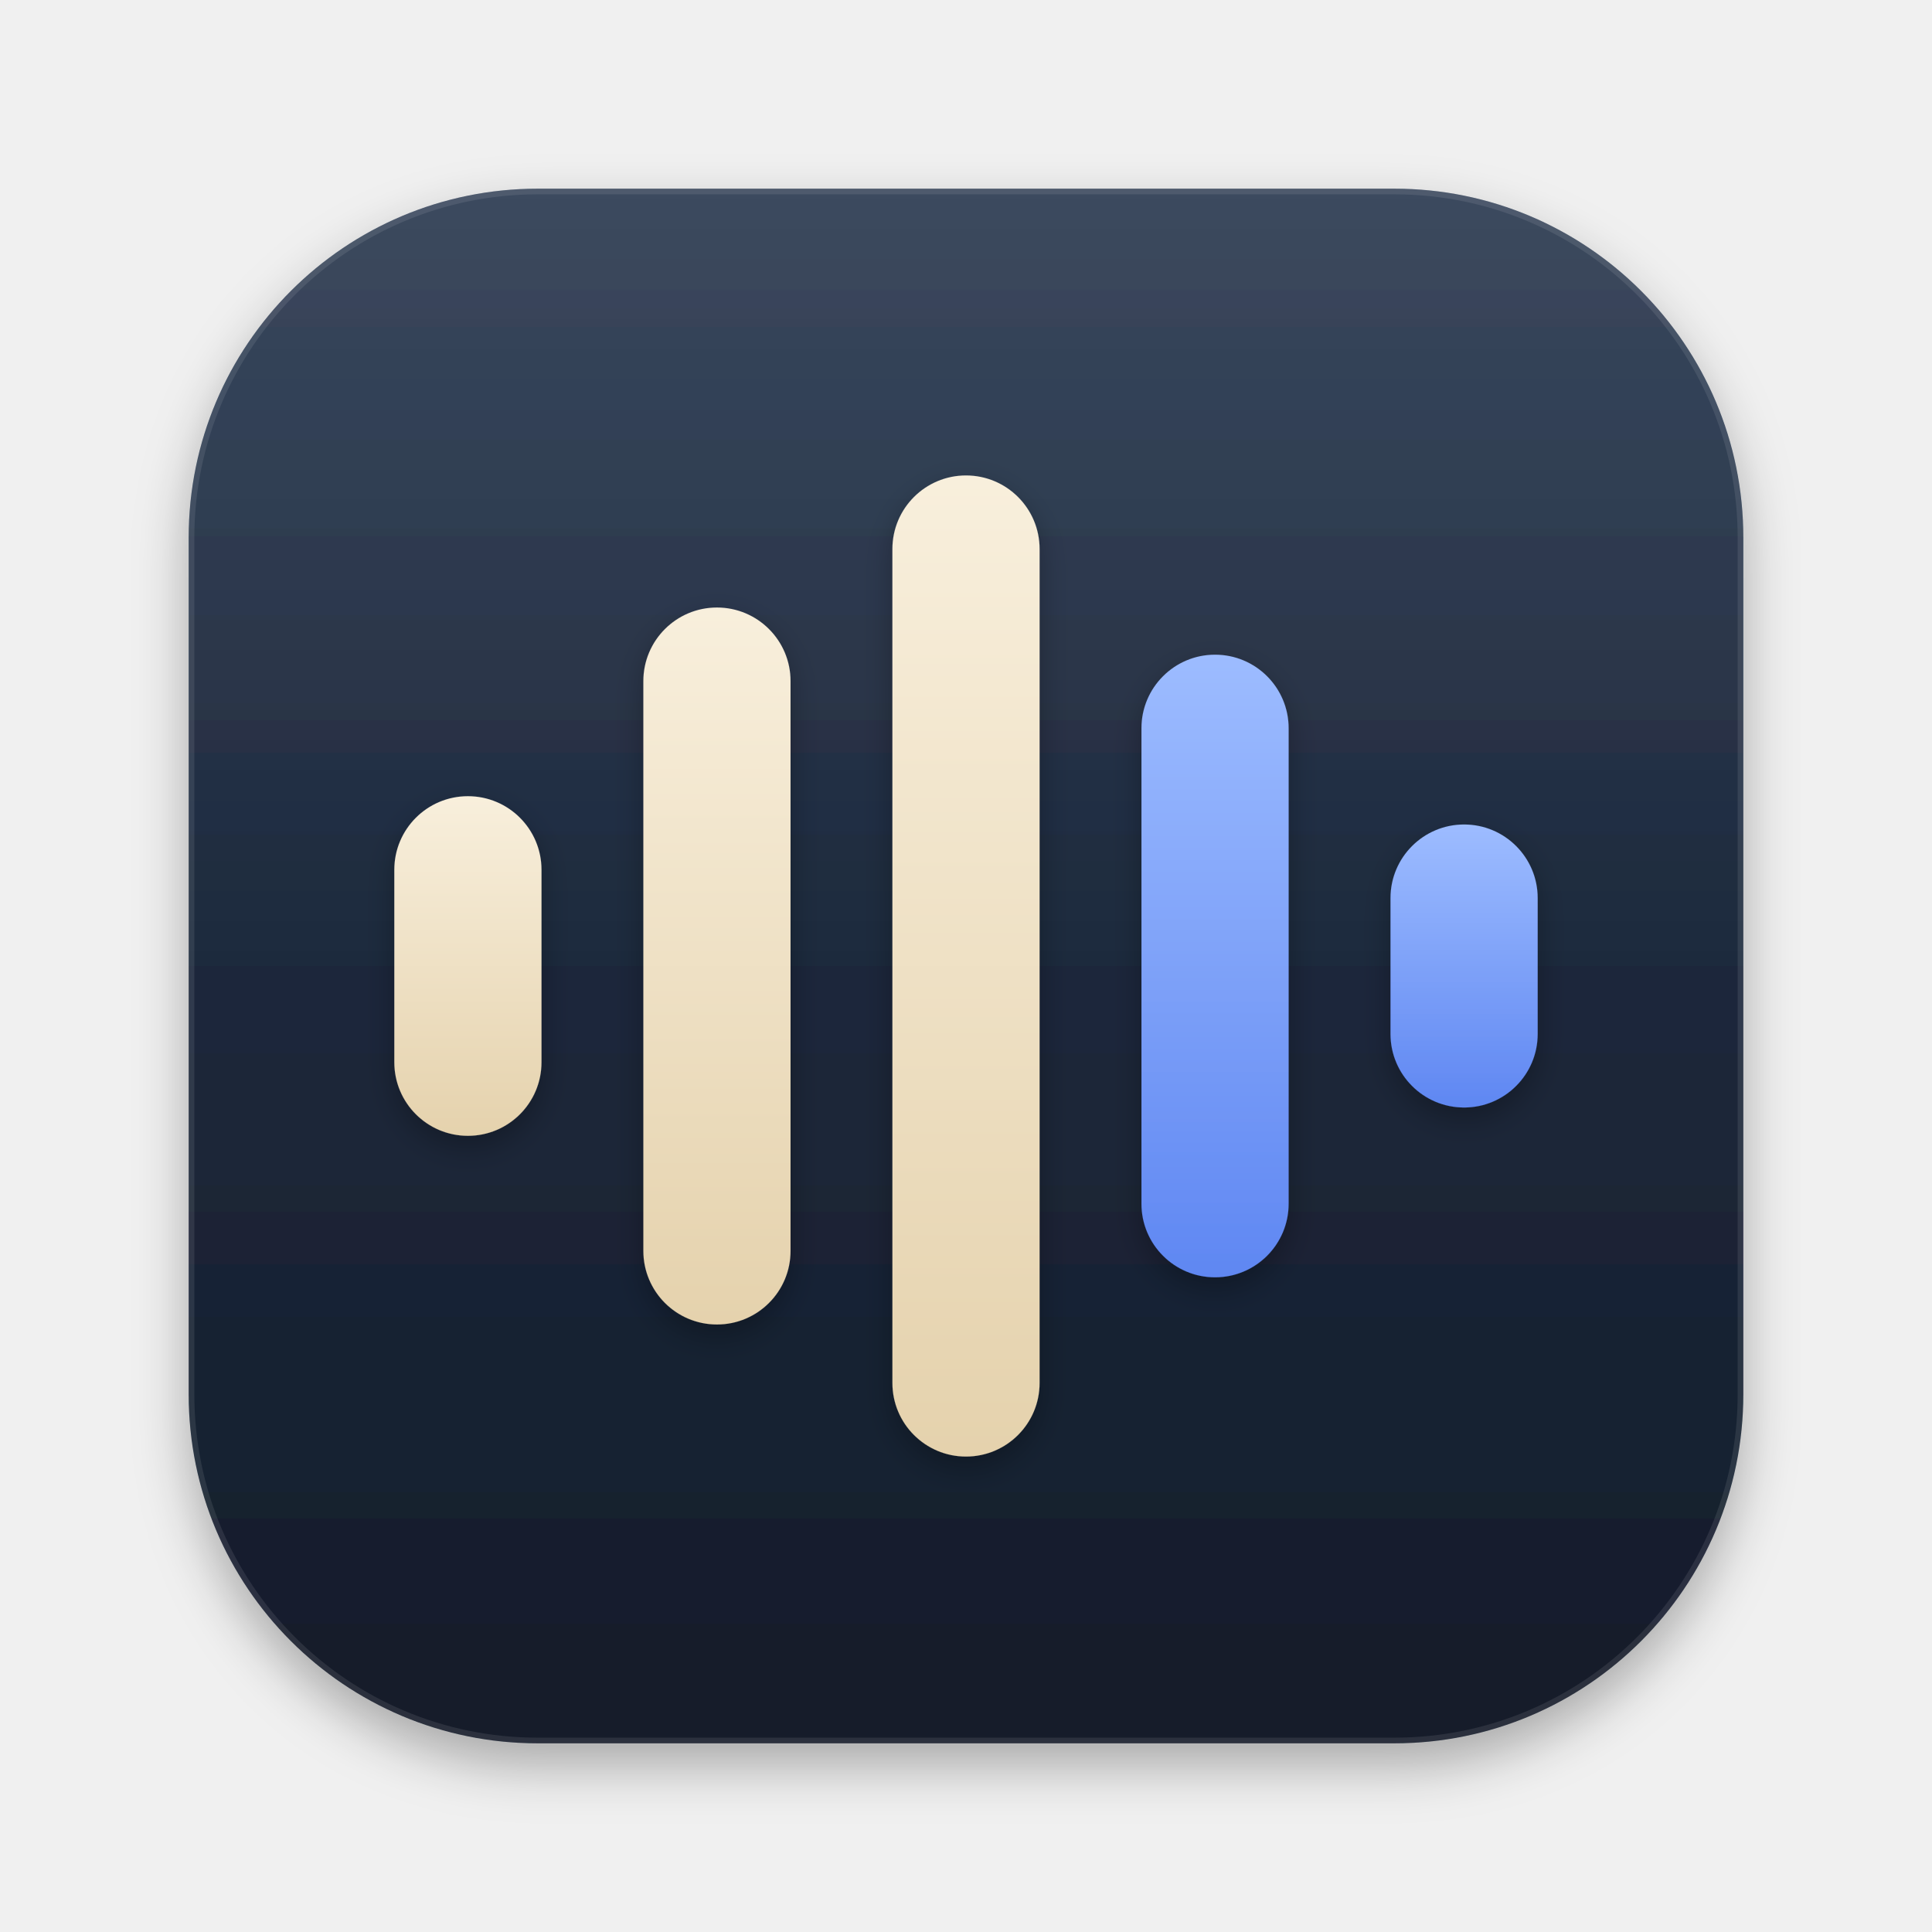
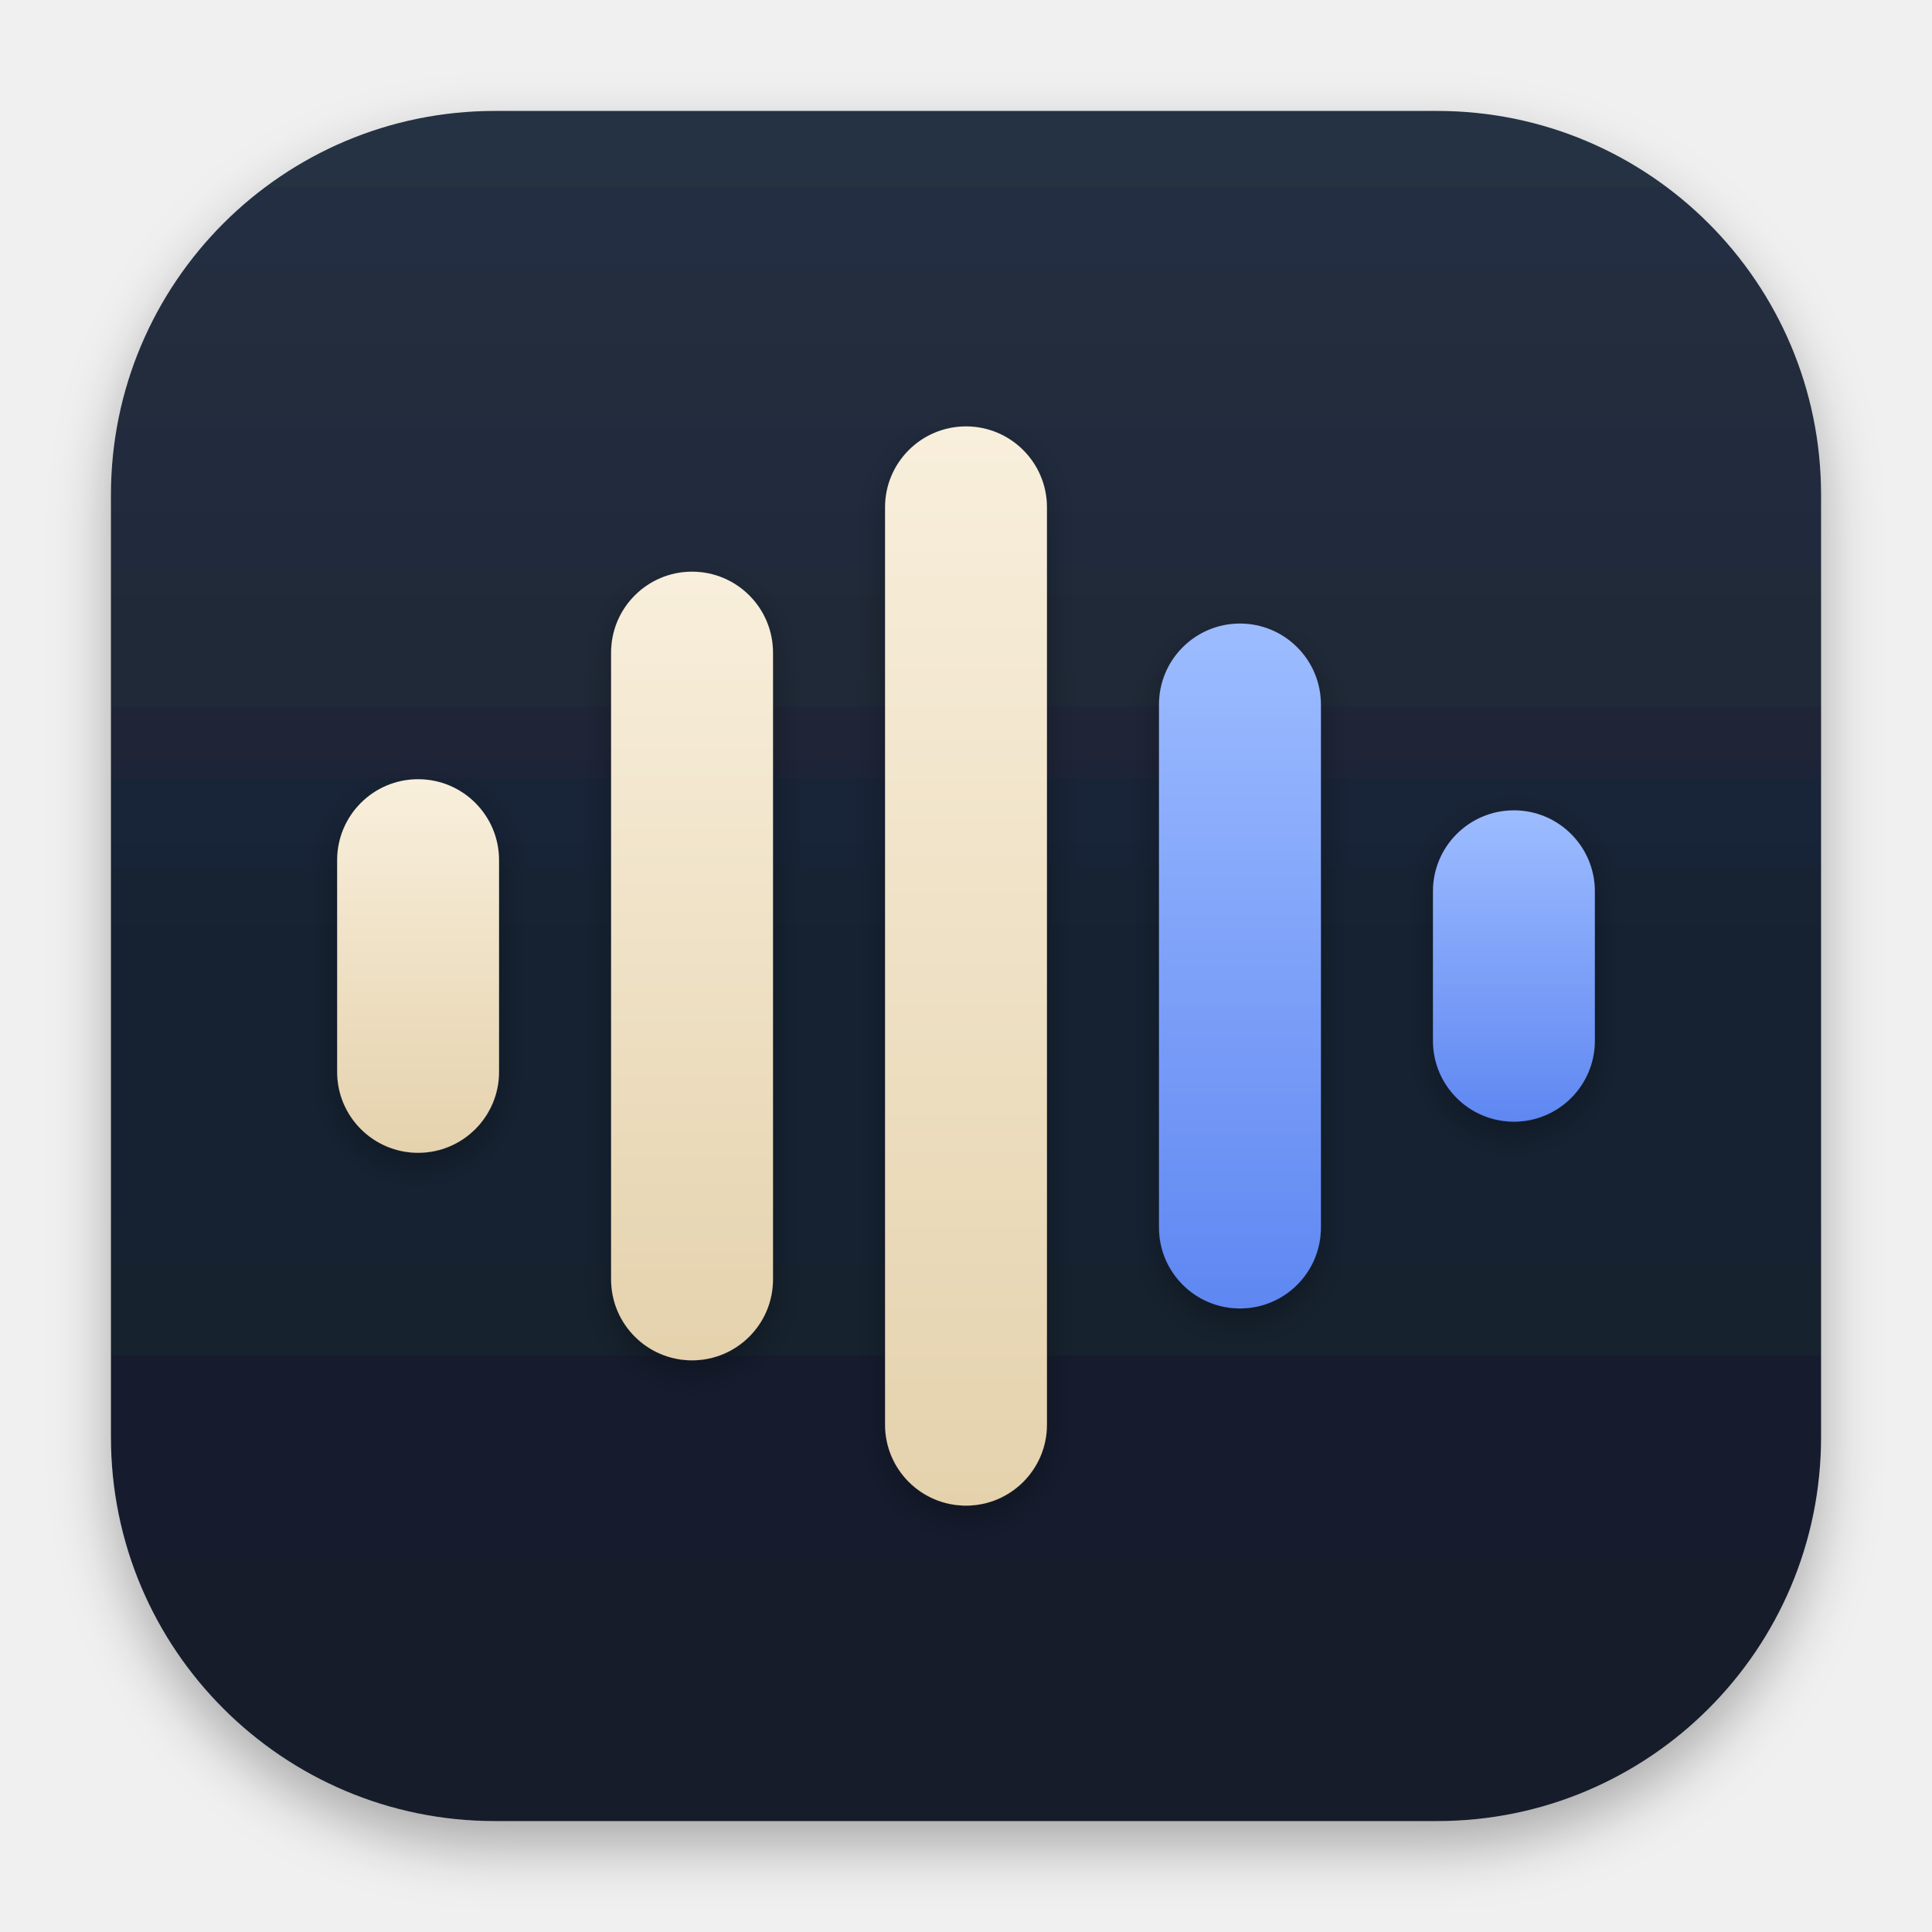
<svg xmlns="http://www.w3.org/2000/svg" width="1024" height="1024" viewBox="0 0 1024 1024">
  <defs>
    <linearGradient id="bg" x1="0" y1="0" x2="0" y2="1">
-       <stop offset="0" stop-color="#26354d" />
+       <stop offset="0" stop-color="#1d293b" />
      <stop offset="1" stop-color="#141c2a" />
    </linearGradient>
    <linearGradient id="cream" x1="0" y1="0" x2="0" y2="1">
      <stop offset="0" stop-color="#f8efdc" />
      <stop offset="1" stop-color="#e5d2ad" />
    </linearGradient>
    <linearGradient id="blue" x1="0" y1="0" x2="0" y2="1">
      <stop offset="0" stop-color="#9dbcff" />
      <stop offset="1" stop-color="#5f87f2" />
    </linearGradient>
    <linearGradient id="sheen" x1="0" y1="0" x2="0" y2="1">
-       <stop offset="0" stop-color="#ffffff" stop-opacity=".10" />
+       <stop offset="0" stop-color="#ffffff" stop-opacity=".04" />
      <stop offset=".5" stop-color="#ffffff" stop-opacity="0" />
    </linearGradient>
    <filter id="shadow" x="-20%" y="-20%" width="140%" height="140%">
      <feDropShadow dx="0" dy="12" stdDeviation="14" flood-color="#000" flood-opacity=".30" />
    </filter>
    <filter id="barglow" x="-50%" y="-20%" width="200%" height="140%">
      <feDropShadow dx="0" dy="6" stdDeviation="8" flood-color="#000" flood-opacity=".28" />
    </filter>
  </defs>
-   <rect x="100" y="100" width="824" height="824" rx="185" fill="url(#bg)" filter="url(#shadow)" />
-   <rect x="100" y="100" width="824" height="824" rx="185" fill="url(#sheen)" />
-   <rect x="101.5" y="101.5" width="821" height="821" rx="183.5" fill="none" stroke="#ffffff" stroke-opacity=".09" stroke-width="3" />
-   <g filter="url(#barglow)">
-     <rect x="209" y="422" width="78" height="180" rx="39" fill="url(#cream)" />
-     <rect x="341" y="322" width="78" height="380" rx="39" fill="url(#cream)" />
-     <rect x="473" y="252" width="78" height="520" rx="39" fill="url(#cream)" />
-     <rect x="605" y="347" width="78" height="330" rx="39" fill="url(#blue)" />
-     <rect x="737" y="437" width="78" height="150" rx="39" fill="url(#blue)" />
+   <g transform="translate(512 512) scale(1.1) translate(-512 -512)">
+     <rect x="100" y="100" width="824" height="824" rx="185" fill="url(#bg)" filter="url(#shadow)" />
+     <rect x="100" y="100" width="824" height="824" rx="185" fill="url(#sheen)" />
+     <g filter="url(#barglow)">
+       <rect x="209" y="422" width="78" height="180" rx="39" fill="url(#cream)" />
+       <rect x="341" y="322" width="78" height="380" rx="39" fill="url(#cream)" />
+       <rect x="473" y="252" width="78" height="520" rx="39" fill="url(#cream)" />
+       <rect x="605" y="347" width="78" height="330" rx="39" fill="url(#blue)" />
+       <rect x="737" y="437" width="78" height="150" rx="39" fill="url(#blue)" />
+     </g>
  </g>
</svg>
